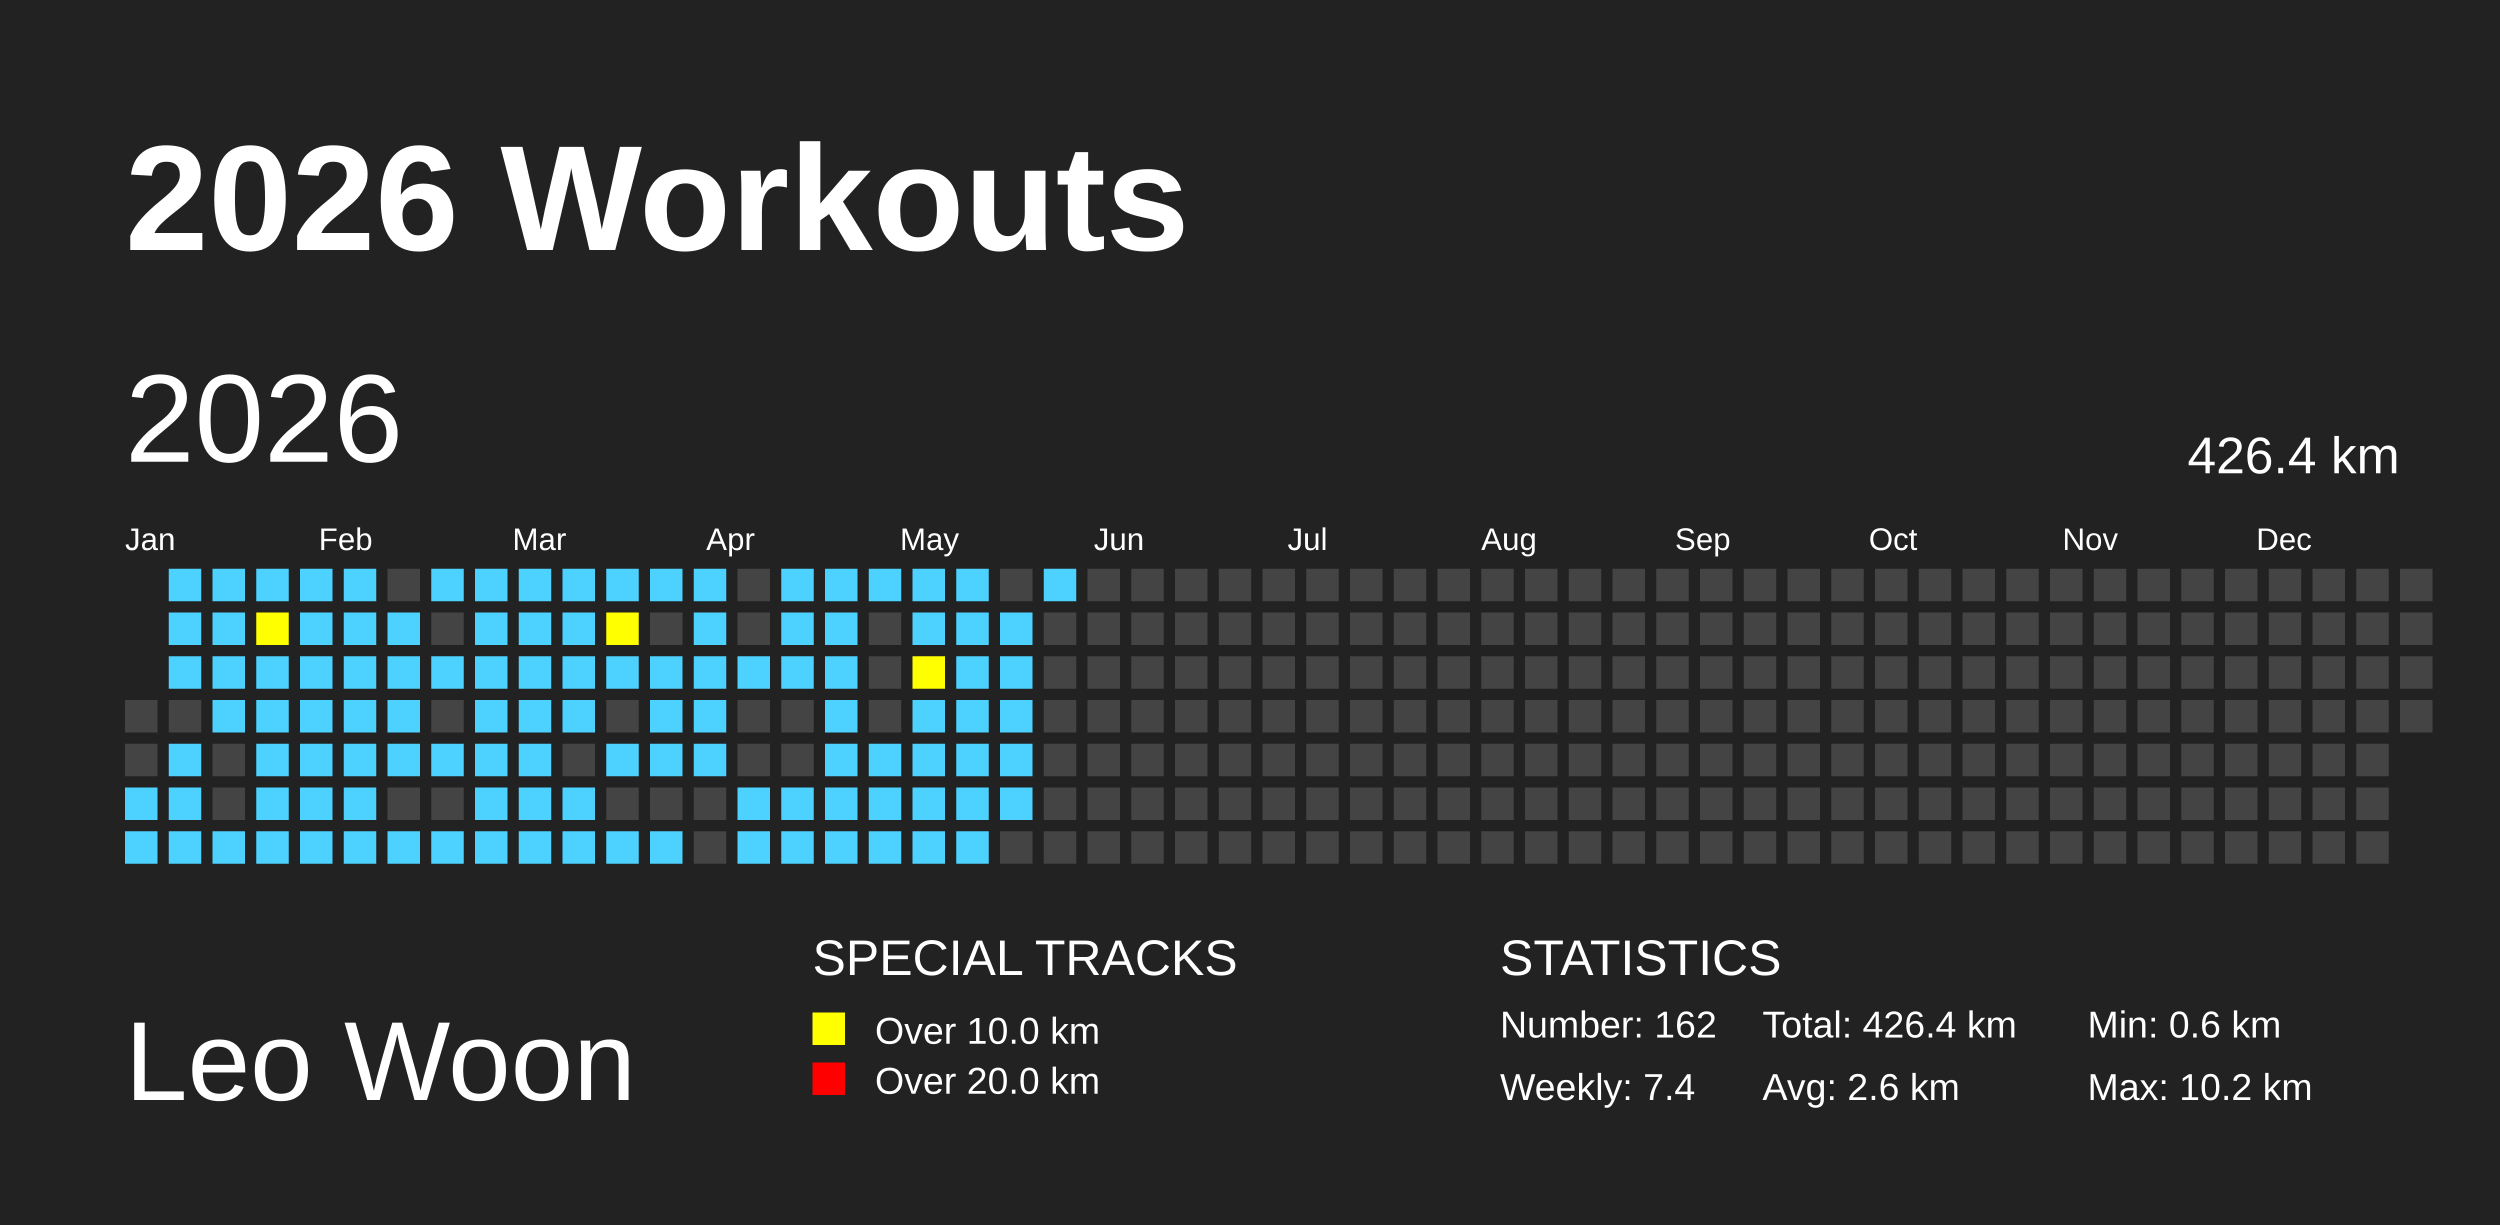
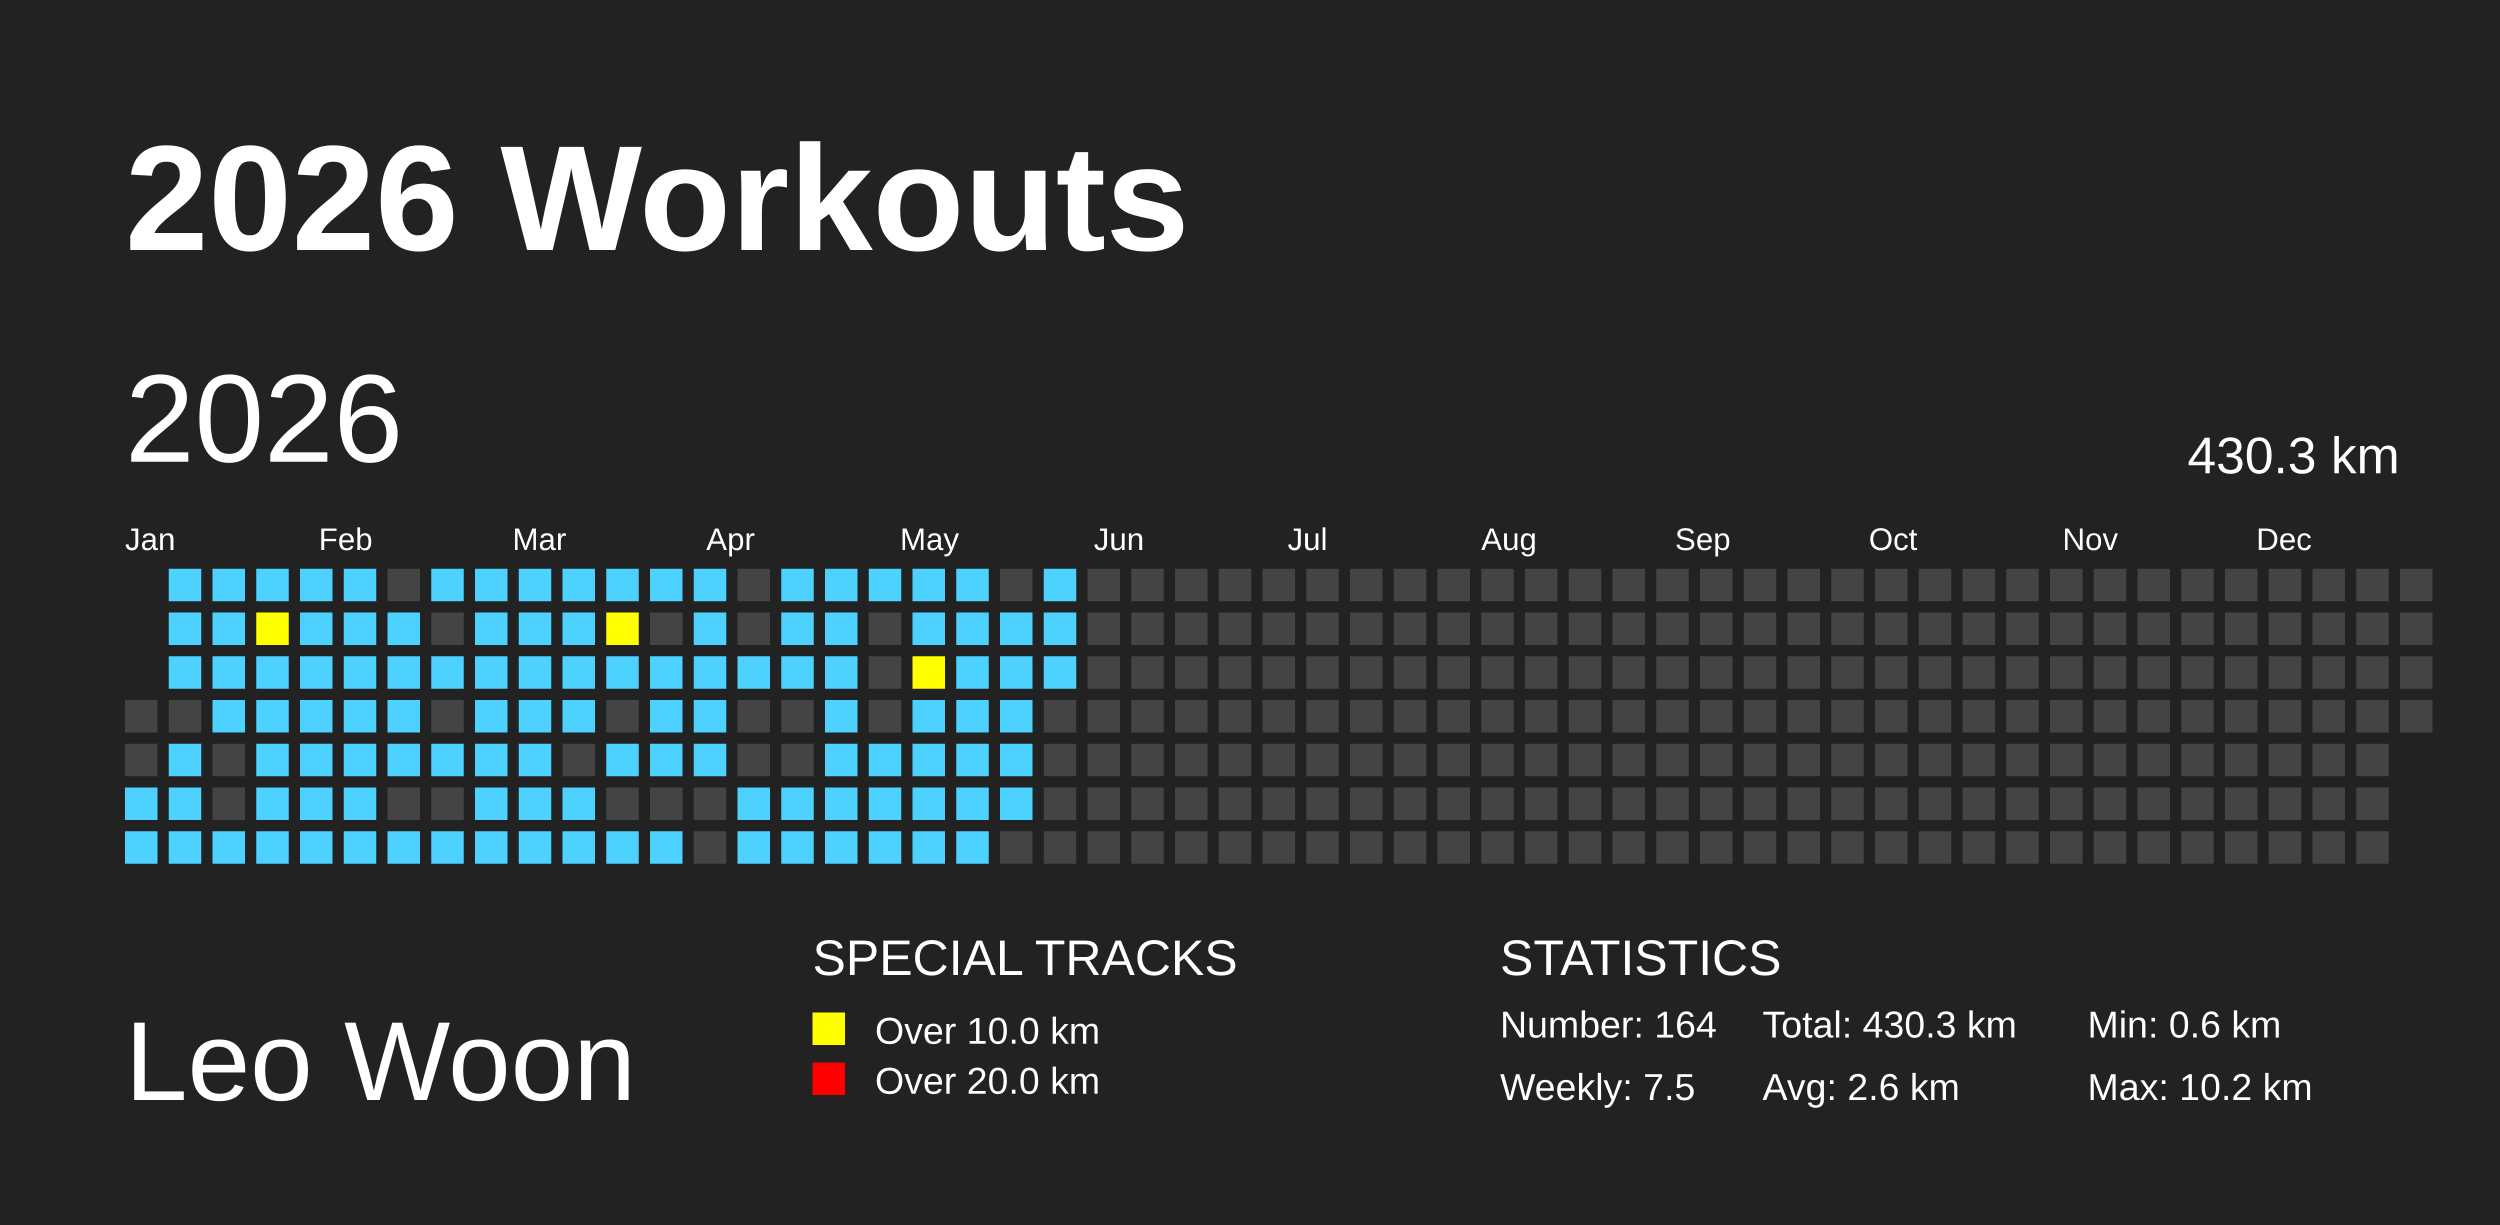
<svg xmlns="http://www.w3.org/2000/svg" baseProfile="full" height="98mm" version="1.1" viewBox="0,0,200,98" width="200mm">
  <defs>
    <pattern height="2" id="indoor-stripe" patternUnits="userSpaceOnUse" width="2">
      <line stroke="white" stroke-opacity="0.45" stroke-width="0.5" x1="0" x2="2" y1="2" y2="0" />
    </pattern>
  </defs>
  <rect fill="#222222" height="98" width="200" x="0" y="0" />
  <text fill="#FFFFFF" style="font-size:12px; font-family:Arial; font-weight:bold;" x="10" y="20">2026 Workouts</text>
  <text fill="#FFFFFF" style="font-size:9px; font-family:Arial" x="10" y="88">Leo Woon</text>
  <text fill="#FFFFFF" style="font-size:4px; font-family:Arial" x="65" y="78">SPECIAL TRACKS</text>
  <rect fill="yellow" height="2.6" width="2.6" x="65" y="81" />
  <text fill="#FFFFFF" style="font-size:3px; font-family:Arial" x="70" y="83.5">Over 10.0 km</text>
  <rect fill="red" height="2.6" width="2.6" x="65" y="85" />
  <text fill="#FFFFFF" style="font-size:3px; font-family:Arial" x="70" y="87.5">Over 20.0 km</text>
  <text fill="#FFFFFF" style="font-size:4px; font-family:Arial" x="120" y="78">STATISTICS</text>
-   <text fill="#FFFFFF" style="font-size:3px; font-family:Arial" x="120" y="83">Number: 162</text>
-   <text fill="#FFFFFF" style="font-size:3px; font-family:Arial" x="120" y="88">Weekly: 7.4</text>
-   <text fill="#FFFFFF" style="font-size:3px; font-family:Arial" x="141" y="83">Total: 426.4 km</text>
+   <text fill="#FFFFFF" style="font-size:3px; font-family:Arial" x="120" y="83">Number: 164</text>
+   <text fill="#FFFFFF" style="font-size:3px; font-family:Arial" x="120" y="88">Weekly: 7.5</text>
+   <text fill="#FFFFFF" style="font-size:3px; font-family:Arial" x="141" y="83">Total: 430.3 km</text>
  <text fill="#FFFFFF" style="font-size:3px; font-family:Arial" x="141" y="88">Avg: 2.6 km</text>
  <text fill="#FFFFFF" style="font-size:3px; font-family:Arial" x="167" y="83">Min: 0.6 km</text>
  <text fill="#FFFFFF" style="font-size:3px; font-family:Arial" x="167" y="88">Max: 10.2 km</text>
  <text dominant-baseline="hanging" fill="#FFFFFF" style="font-size:10.0px; font-family:Arial;" x="10" y="30">2026</text>
-   <text dominant-baseline="hanging" fill="#FFFFFF" style="font-size:4.125px; font-family:Arial;" x="175" y="35">426.4 km</text>
+   <text dominant-baseline="hanging" fill="#FFFFFF" style="font-size:4.125px; font-family:Arial;" x="175" y="35">430.3 km</text>
  <text fill="#FFFFFF" style="font-size:2.5px; font-family:Arial" x="10.0" y="44">Jan</text>
  <text fill="#FFFFFF" style="font-size:2.5px; font-family:Arial" x="25.5" y="44">Feb</text>
  <text fill="#FFFFFF" style="font-size:2.5px; font-family:Arial" x="41.0" y="44">Mar</text>
  <text fill="#FFFFFF" style="font-size:2.5px; font-family:Arial" x="56.5" y="44">Apr</text>
  <text fill="#FFFFFF" style="font-size:2.5px; font-family:Arial" x="72.0" y="44">May</text>
  <text fill="#FFFFFF" style="font-size:2.5px; font-family:Arial" x="87.5" y="44">Jun</text>
  <text fill="#FFFFFF" style="font-size:2.5px; font-family:Arial" x="103.0" y="44">Jul</text>
  <text fill="#FFFFFF" style="font-size:2.5px; font-family:Arial" x="118.5" y="44">Aug</text>
  <text fill="#FFFFFF" style="font-size:2.5px; font-family:Arial" x="134.0" y="44">Sep</text>
  <text fill="#FFFFFF" style="font-size:2.5px; font-family:Arial" x="149.5" y="44">Oct</text>
  <text fill="#FFFFFF" style="font-size:2.5px; font-family:Arial" x="165.0" y="44">Nov</text>
  <text fill="#FFFFFF" style="font-size:2.5px; font-family:Arial" x="180.5" y="44">Dec</text>
  <rect fill="#444444" height="2.6" width="2.6" x="10.0" y="56.0" />
  <rect fill="#444444" height="2.6" width="2.6" x="10.0" y="59.5" />
  <rect fill="#4DD2FF" height="2.6" width="2.6" x="10.0" y="63.0" />
  <rect fill="#4DD2FF" height="2.6" width="2.6" x="10.0" y="66.5" />
  <rect fill="#4DD2FF" height="2.6" width="2.6" x="13.5" y="45.5" />
  <rect fill="#4DD2FF" height="2.6" width="2.6" x="13.5" y="49.0" />
  <rect fill="#4DD2FF" height="2.6" width="2.6" x="13.5" y="52.5" />
  <rect fill="#444444" height="2.6" width="2.6" x="13.5" y="56.0" />
  <rect fill="#4DD2FF" height="2.6" width="2.6" x="13.5" y="59.5" />
  <rect fill="#4DD2FF" height="2.6" width="2.6" x="13.5" y="63.0" />
  <rect fill="#4DD2FF" height="2.6" width="2.6" x="13.5" y="66.5" />
  <rect fill="#4DD2FF" height="2.6" width="2.6" x="17.0" y="45.5" />
  <rect fill="#4DD2FF" height="2.6" width="2.6" x="17.0" y="49.0" />
  <rect fill="#4DD2FF" height="2.6" width="2.6" x="17.0" y="52.5" />
  <rect fill="#4DD2FF" height="2.6" width="2.6" x="17.0" y="56.0" />
  <rect fill="#444444" height="2.6" width="2.6" x="17.0" y="59.5" />
  <rect fill="#444444" height="2.6" width="2.6" x="17.0" y="63.0" />
  <rect fill="#4DD2FF" height="2.6" width="2.6" x="17.0" y="66.5" />
  <rect fill="#4DD2FF" height="2.6" width="2.6" x="20.5" y="45.5" />
  <rect fill="yellow" height="2.6" width="2.6" x="20.5" y="49.0" />
  <rect fill="#4DD2FF" height="2.6" width="2.6" x="20.5" y="52.5" />
  <rect fill="#4DD2FF" height="2.6" width="2.6" x="20.5" y="56.0" />
  <rect fill="#4DD2FF" height="2.6" width="2.6" x="20.5" y="59.5" />
  <rect fill="#4DD2FF" height="2.6" width="2.6" x="20.5" y="63.0" />
  <rect fill="#4DD2FF" height="2.6" width="2.6" x="20.5" y="66.5" />
  <rect fill="#4DD2FF" height="2.6" width="2.6" x="24.0" y="45.5" />
  <rect fill="#4DD2FF" height="2.6" width="2.6" x="24.0" y="49.0" />
  <rect fill="#4DD2FF" height="2.6" width="2.6" x="24.0" y="52.5" />
  <rect fill="#4DD2FF" height="2.6" width="2.6" x="24.0" y="56.0" />
  <rect fill="#4DD2FF" height="2.6" width="2.6" x="24.0" y="59.5" />
  <rect fill="#4DD2FF" height="2.6" width="2.6" x="24.0" y="63.0" />
  <rect fill="#4DD2FF" height="2.6" width="2.6" x="24.0" y="66.5" />
  <rect fill="#4DD2FF" height="2.6" width="2.6" x="27.5" y="45.5" />
  <rect fill="#4DD2FF" height="2.6" width="2.6" x="27.5" y="49.0" />
  <rect fill="#4DD2FF" height="2.6" width="2.6" x="27.5" y="52.5" />
  <rect fill="#4DD2FF" height="2.6" width="2.6" x="27.5" y="56.0" />
  <rect fill="#4DD2FF" height="2.6" width="2.6" x="27.5" y="59.5" />
  <rect fill="#4DD2FF" height="2.6" width="2.6" x="27.5" y="63.0" />
  <rect fill="#4DD2FF" height="2.6" width="2.6" x="27.5" y="66.5" />
  <rect fill="#444444" height="2.6" width="2.6" x="31.0" y="45.5" />
  <rect fill="#4DD2FF" height="2.6" width="2.6" x="31.0" y="49.0" />
  <rect fill="#4DD2FF" height="2.6" width="2.6" x="31.0" y="52.5" />
  <rect fill="#4DD2FF" height="2.6" width="2.6" x="31.0" y="56.0" />
  <rect fill="#4DD2FF" height="2.6" width="2.6" x="31.0" y="59.5" />
  <rect fill="#444444" height="2.6" width="2.6" x="31.0" y="63.0" />
  <rect fill="#4DD2FF" height="2.6" width="2.6" x="31.0" y="66.5" />
  <rect fill="#4DD2FF" height="2.6" width="2.6" x="34.5" y="45.5" />
  <rect fill="#444444" height="2.6" width="2.6" x="34.5" y="49.0" />
  <rect fill="#4DD2FF" height="2.6" width="2.6" x="34.5" y="52.5" />
  <rect fill="#444444" height="2.6" width="2.6" x="34.5" y="56.0" />
  <rect fill="#4DD2FF" height="2.6" width="2.6" x="34.5" y="59.5" />
  <rect fill="#444444" height="2.6" width="2.6" x="34.5" y="63.0" />
  <rect fill="#4DD2FF" height="2.6" width="2.6" x="34.5" y="66.5" />
  <rect fill="#4DD2FF" height="2.6" width="2.6" x="38.0" y="45.5" />
  <rect fill="#4DD2FF" height="2.6" width="2.6" x="38.0" y="49.0" />
  <rect fill="#4DD2FF" height="2.6" width="2.6" x="38.0" y="52.5" />
  <rect fill="#4DD2FF" height="2.6" width="2.6" x="38.0" y="56.0" />
  <rect fill="#4DD2FF" height="2.6" width="2.6" x="38.0" y="59.5" />
  <rect fill="#4DD2FF" height="2.6" width="2.6" x="38.0" y="63.0" />
  <rect fill="#4DD2FF" height="2.6" width="2.6" x="38.0" y="66.5" />
  <rect fill="#4DD2FF" height="2.6" width="2.6" x="41.5" y="45.5" />
  <rect fill="#4DD2FF" height="2.6" width="2.6" x="41.5" y="49.0" />
  <rect fill="#4DD2FF" height="2.6" width="2.6" x="41.5" y="52.5" />
  <rect fill="#4DD2FF" height="2.6" width="2.6" x="41.5" y="56.0" />
  <rect fill="#4DD2FF" height="2.6" width="2.6" x="41.5" y="59.5" />
  <rect fill="#4DD2FF" height="2.6" width="2.6" x="41.5" y="63.0" />
  <rect fill="#4DD2FF" height="2.6" width="2.6" x="41.5" y="66.5" />
  <rect fill="#4DD2FF" height="2.6" width="2.6" x="45.0" y="45.5" />
  <rect fill="#4DD2FF" height="2.6" width="2.6" x="45.0" y="49.0" />
  <rect fill="#4DD2FF" height="2.6" width="2.6" x="45.0" y="52.5" />
  <rect fill="#4DD2FF" height="2.6" width="2.6" x="45.0" y="56.0" />
  <rect fill="#444444" height="2.6" width="2.6" x="45.0" y="59.5" />
  <rect fill="#4DD2FF" height="2.6" width="2.6" x="45.0" y="63.0" />
  <rect fill="#4DD2FF" height="2.6" width="2.6" x="45.0" y="66.5" />
  <rect fill="#4DD2FF" height="2.6" width="2.6" x="48.5" y="45.5" />
  <rect fill="yellow" height="2.6" width="2.6" x="48.5" y="49.0" />
  <rect fill="#4DD2FF" height="2.6" width="2.6" x="48.5" y="52.5" />
  <rect fill="#444444" height="2.6" width="2.6" x="48.5" y="56.0" />
  <rect fill="#4DD2FF" height="2.6" width="2.6" x="48.5" y="59.5" />
  <rect fill="#444444" height="2.6" width="2.6" x="48.5" y="63.0" />
  <rect fill="#4DD2FF" height="2.6" width="2.6" x="48.5" y="66.5" />
  <rect fill="#4DD2FF" height="2.6" width="2.6" x="52.0" y="45.5" />
  <rect fill="#444444" height="2.6" width="2.6" x="52.0" y="49.0" />
  <rect fill="#4DD2FF" height="2.6" width="2.6" x="52.0" y="52.5" />
  <rect fill="#4DD2FF" height="2.6" width="2.6" x="52.0" y="56.0" />
  <rect fill="#4DD2FF" height="2.6" width="2.6" x="52.0" y="59.5" />
  <rect fill="#444444" height="2.6" width="2.6" x="52.0" y="63.0" />
  <rect fill="#4DD2FF" height="2.6" width="2.6" x="52.0" y="66.5" />
  <rect fill="#4DD2FF" height="2.6" width="2.6" x="55.5" y="45.5" />
  <rect fill="#4DD2FF" height="2.6" width="2.6" x="55.5" y="49.0" />
  <rect fill="#4DD2FF" height="2.6" width="2.6" x="55.5" y="52.5" />
  <rect fill="#4DD2FF" height="2.6" width="2.6" x="55.5" y="56.0" />
  <rect fill="#4DD2FF" height="2.6" width="2.6" x="55.5" y="59.5" />
  <rect fill="#444444" height="2.6" width="2.6" x="55.5" y="63.0" />
  <rect fill="#444444" height="2.6" width="2.6" x="55.5" y="66.5" />
  <rect fill="#444444" height="2.6" width="2.6" x="59.0" y="45.5" />
  <rect fill="#444444" height="2.6" width="2.6" x="59.0" y="49.0" />
  <rect fill="#4DD2FF" height="2.6" width="2.6" x="59.0" y="52.5" />
  <rect fill="#444444" height="2.6" width="2.6" x="59.0" y="56.0" />
  <rect fill="#444444" height="2.6" width="2.6" x="59.0" y="59.5" />
  <rect fill="#4DD2FF" height="2.6" width="2.6" x="59.0" y="63.0" />
  <rect fill="#4DD2FF" height="2.6" width="2.6" x="59.0" y="66.5" />
  <rect fill="#4DD2FF" height="2.6" width="2.6" x="62.5" y="45.5" />
  <rect fill="#4DD2FF" height="2.6" width="2.6" x="62.5" y="49.0" />
  <rect fill="#4DD2FF" height="2.6" width="2.6" x="62.5" y="52.5" />
  <rect fill="#444444" height="2.6" width="2.6" x="62.5" y="56.0" />
  <rect fill="#444444" height="2.6" width="2.6" x="62.5" y="59.5" />
  <rect fill="#4DD2FF" height="2.6" width="2.6" x="62.5" y="63.0" />
  <rect fill="#4DD2FF" height="2.6" width="2.6" x="62.5" y="66.5" />
  <rect fill="#4DD2FF" height="2.6" width="2.6" x="66.0" y="45.5" />
  <rect fill="#4DD2FF" height="2.6" width="2.6" x="66.0" y="49.0" />
  <rect fill="#4DD2FF" height="2.6" width="2.6" x="66.0" y="52.5" />
  <rect fill="#4DD2FF" height="2.6" width="2.6" x="66.0" y="56.0" />
  <rect fill="#4DD2FF" height="2.6" width="2.6" x="66.0" y="59.5" />
  <rect fill="#4DD2FF" height="2.6" width="2.6" x="66.0" y="63.0" />
  <rect fill="#4DD2FF" height="2.6" width="2.6" x="66.0" y="66.5" />
  <rect fill="#4DD2FF" height="2.6" width="2.6" x="69.5" y="45.5" />
  <rect fill="#444444" height="2.6" width="2.6" x="69.5" y="49.0" />
  <rect fill="#444444" height="2.6" width="2.6" x="69.5" y="52.5" />
  <rect fill="#444444" height="2.6" width="2.6" x="69.5" y="56.0" />
  <rect fill="#4DD2FF" height="2.6" width="2.6" x="69.5" y="59.5" />
  <rect fill="#4DD2FF" height="2.6" width="2.6" x="69.5" y="63.0" />
  <rect fill="#4DD2FF" height="2.6" width="2.6" x="69.5" y="66.5" />
  <rect fill="#4DD2FF" height="2.6" width="2.6" x="73.0" y="45.5" />
  <rect fill="#4DD2FF" height="2.6" width="2.6" x="73.0" y="49.0" />
  <rect fill="yellow" height="2.6" width="2.6" x="73.0" y="52.5" />
  <rect fill="#4DD2FF" height="2.6" width="2.6" x="73.0" y="56.0" />
  <rect fill="#4DD2FF" height="2.6" width="2.6" x="73.0" y="59.5" />
  <rect fill="#4DD2FF" height="2.6" width="2.6" x="73.0" y="63.0" />
  <rect fill="#4DD2FF" height="2.6" width="2.6" x="73.0" y="66.5" />
  <rect fill="#4DD2FF" height="2.6" width="2.6" x="76.5" y="45.5" />
  <rect fill="#4DD2FF" height="2.6" width="2.6" x="76.5" y="49.0" />
  <rect fill="#4DD2FF" height="2.6" width="2.6" x="76.5" y="52.5" />
  <rect fill="#4DD2FF" height="2.6" width="2.6" x="76.5" y="56.0" />
  <rect fill="#4DD2FF" height="2.6" width="2.6" x="76.5" y="59.5" />
  <rect fill="#4DD2FF" height="2.6" width="2.6" x="76.5" y="63.0" />
  <rect fill="#4DD2FF" height="2.6" width="2.6" x="76.5" y="66.5" />
  <rect fill="#444444" height="2.6" width="2.6" x="80.0" y="45.5" />
  <rect fill="#4DD2FF" height="2.6" width="2.6" x="80.0" y="49.0" />
  <rect fill="#4DD2FF" height="2.6" width="2.6" x="80.0" y="52.5" />
  <rect fill="#4DD2FF" height="2.6" width="2.6" x="80.0" y="56.0" />
  <rect fill="#4DD2FF" height="2.6" width="2.6" x="80.0" y="59.5" />
  <rect fill="#4DD2FF" height="2.6" width="2.6" x="80.0" y="63.0" />
  <rect fill="#444444" height="2.6" width="2.6" x="80.0" y="66.5" />
  <rect fill="#4DD2FF" height="2.6" width="2.6" x="83.5" y="45.5" />
-   <rect fill="#444444" height="2.6" width="2.6" x="83.5" y="49.0" />
-   <rect fill="#444444" height="2.6" width="2.6" x="83.5" y="52.5" />
+   <rect fill="#4DD2FF" height="2.6" width="2.6" x="83.5" y="49.0" />
+   <rect fill="#4DD2FF" height="2.6" width="2.6" x="83.5" y="52.5" />
  <rect fill="#444444" height="2.6" width="2.6" x="83.5" y="56.0" />
  <rect fill="#444444" height="2.6" width="2.6" x="83.5" y="59.5" />
  <rect fill="#444444" height="2.6" width="2.6" x="83.5" y="63.0" />
  <rect fill="#444444" height="2.6" width="2.6" x="83.5" y="66.5" />
  <rect fill="#444444" height="2.6" width="2.6" x="87.0" y="45.5" />
  <rect fill="#444444" height="2.6" width="2.6" x="87.0" y="49.0" />
  <rect fill="#444444" height="2.6" width="2.6" x="87.0" y="52.5" />
  <rect fill="#444444" height="2.6" width="2.6" x="87.0" y="56.0" />
  <rect fill="#444444" height="2.6" width="2.6" x="87.0" y="59.5" />
  <rect fill="#444444" height="2.6" width="2.6" x="87.0" y="63.0" />
  <rect fill="#444444" height="2.6" width="2.6" x="87.0" y="66.5" />
  <rect fill="#444444" height="2.6" width="2.6" x="90.5" y="45.5" />
  <rect fill="#444444" height="2.6" width="2.6" x="90.5" y="49.0" />
  <rect fill="#444444" height="2.6" width="2.6" x="90.5" y="52.5" />
  <rect fill="#444444" height="2.6" width="2.6" x="90.5" y="56.0" />
  <rect fill="#444444" height="2.6" width="2.6" x="90.5" y="59.5" />
  <rect fill="#444444" height="2.6" width="2.6" x="90.5" y="63.0" />
  <rect fill="#444444" height="2.6" width="2.6" x="90.5" y="66.5" />
  <rect fill="#444444" height="2.6" width="2.6" x="94.0" y="45.5" />
  <rect fill="#444444" height="2.6" width="2.6" x="94.0" y="49.0" />
  <rect fill="#444444" height="2.6" width="2.6" x="94.0" y="52.5" />
  <rect fill="#444444" height="2.6" width="2.6" x="94.0" y="56.0" />
  <rect fill="#444444" height="2.6" width="2.6" x="94.0" y="59.5" />
  <rect fill="#444444" height="2.6" width="2.6" x="94.0" y="63.0" />
  <rect fill="#444444" height="2.6" width="2.6" x="94.0" y="66.5" />
  <rect fill="#444444" height="2.6" width="2.6" x="97.5" y="45.5" />
  <rect fill="#444444" height="2.6" width="2.6" x="97.5" y="49.0" />
  <rect fill="#444444" height="2.6" width="2.6" x="97.5" y="52.5" />
  <rect fill="#444444" height="2.6" width="2.6" x="97.5" y="56.0" />
  <rect fill="#444444" height="2.6" width="2.6" x="97.5" y="59.5" />
  <rect fill="#444444" height="2.6" width="2.6" x="97.5" y="63.0" />
  <rect fill="#444444" height="2.6" width="2.6" x="97.5" y="66.5" />
  <rect fill="#444444" height="2.6" width="2.6" x="101.0" y="45.5" />
  <rect fill="#444444" height="2.6" width="2.6" x="101.0" y="49.0" />
  <rect fill="#444444" height="2.6" width="2.6" x="101.0" y="52.5" />
  <rect fill="#444444" height="2.6" width="2.6" x="101.0" y="56.0" />
  <rect fill="#444444" height="2.6" width="2.6" x="101.0" y="59.5" />
  <rect fill="#444444" height="2.6" width="2.6" x="101.0" y="63.0" />
  <rect fill="#444444" height="2.6" width="2.6" x="101.0" y="66.5" />
  <rect fill="#444444" height="2.6" width="2.6" x="104.5" y="45.5" />
  <rect fill="#444444" height="2.6" width="2.6" x="104.5" y="49.0" />
  <rect fill="#444444" height="2.6" width="2.6" x="104.5" y="52.5" />
  <rect fill="#444444" height="2.6" width="2.6" x="104.5" y="56.0" />
  <rect fill="#444444" height="2.6" width="2.6" x="104.5" y="59.5" />
  <rect fill="#444444" height="2.6" width="2.6" x="104.5" y="63.0" />
  <rect fill="#444444" height="2.6" width="2.6" x="104.5" y="66.5" />
  <rect fill="#444444" height="2.6" width="2.6" x="108.0" y="45.5" />
  <rect fill="#444444" height="2.6" width="2.6" x="108.0" y="49.0" />
  <rect fill="#444444" height="2.6" width="2.6" x="108.0" y="52.5" />
  <rect fill="#444444" height="2.6" width="2.6" x="108.0" y="56.0" />
  <rect fill="#444444" height="2.6" width="2.6" x="108.0" y="59.5" />
  <rect fill="#444444" height="2.6" width="2.6" x="108.0" y="63.0" />
  <rect fill="#444444" height="2.6" width="2.6" x="108.0" y="66.5" />
  <rect fill="#444444" height="2.6" width="2.6" x="111.5" y="45.5" />
  <rect fill="#444444" height="2.6" width="2.6" x="111.5" y="49.0" />
  <rect fill="#444444" height="2.6" width="2.6" x="111.5" y="52.5" />
  <rect fill="#444444" height="2.6" width="2.6" x="111.5" y="56.0" />
  <rect fill="#444444" height="2.6" width="2.6" x="111.5" y="59.5" />
  <rect fill="#444444" height="2.6" width="2.6" x="111.5" y="63.0" />
  <rect fill="#444444" height="2.6" width="2.6" x="111.5" y="66.5" />
  <rect fill="#444444" height="2.6" width="2.6" x="115.0" y="45.5" />
  <rect fill="#444444" height="2.6" width="2.6" x="115.0" y="49.0" />
  <rect fill="#444444" height="2.6" width="2.6" x="115.0" y="52.5" />
  <rect fill="#444444" height="2.6" width="2.6" x="115.0" y="56.0" />
  <rect fill="#444444" height="2.6" width="2.6" x="115.0" y="59.5" />
  <rect fill="#444444" height="2.6" width="2.6" x="115.0" y="63.0" />
  <rect fill="#444444" height="2.6" width="2.6" x="115.0" y="66.5" />
  <rect fill="#444444" height="2.6" width="2.6" x="118.5" y="45.5" />
  <rect fill="#444444" height="2.6" width="2.6" x="118.5" y="49.0" />
  <rect fill="#444444" height="2.6" width="2.6" x="118.5" y="52.5" />
  <rect fill="#444444" height="2.6" width="2.6" x="118.5" y="56.0" />
  <rect fill="#444444" height="2.6" width="2.6" x="118.5" y="59.5" />
  <rect fill="#444444" height="2.6" width="2.6" x="118.5" y="63.0" />
  <rect fill="#444444" height="2.6" width="2.6" x="118.5" y="66.5" />
  <rect fill="#444444" height="2.6" width="2.6" x="122.0" y="45.5" />
  <rect fill="#444444" height="2.6" width="2.6" x="122.0" y="49.0" />
  <rect fill="#444444" height="2.6" width="2.6" x="122.0" y="52.5" />
  <rect fill="#444444" height="2.6" width="2.6" x="122.0" y="56.0" />
  <rect fill="#444444" height="2.6" width="2.6" x="122.0" y="59.5" />
  <rect fill="#444444" height="2.6" width="2.6" x="122.0" y="63.0" />
  <rect fill="#444444" height="2.6" width="2.6" x="122.0" y="66.5" />
  <rect fill="#444444" height="2.6" width="2.6" x="125.5" y="45.5" />
  <rect fill="#444444" height="2.6" width="2.6" x="125.5" y="49.0" />
  <rect fill="#444444" height="2.6" width="2.6" x="125.5" y="52.5" />
  <rect fill="#444444" height="2.6" width="2.6" x="125.5" y="56.0" />
  <rect fill="#444444" height="2.6" width="2.6" x="125.5" y="59.5" />
  <rect fill="#444444" height="2.6" width="2.6" x="125.5" y="63.0" />
  <rect fill="#444444" height="2.6" width="2.6" x="125.5" y="66.5" />
  <rect fill="#444444" height="2.6" width="2.6" x="129.0" y="45.5" />
  <rect fill="#444444" height="2.6" width="2.6" x="129.0" y="49.0" />
  <rect fill="#444444" height="2.6" width="2.6" x="129.0" y="52.5" />
  <rect fill="#444444" height="2.6" width="2.6" x="129.0" y="56.0" />
  <rect fill="#444444" height="2.6" width="2.6" x="129.0" y="59.5" />
  <rect fill="#444444" height="2.6" width="2.6" x="129.0" y="63.0" />
  <rect fill="#444444" height="2.6" width="2.6" x="129.0" y="66.5" />
  <rect fill="#444444" height="2.6" width="2.6" x="132.5" y="45.5" />
  <rect fill="#444444" height="2.6" width="2.6" x="132.5" y="49.0" />
  <rect fill="#444444" height="2.6" width="2.6" x="132.5" y="52.5" />
  <rect fill="#444444" height="2.6" width="2.6" x="132.5" y="56.0" />
  <rect fill="#444444" height="2.6" width="2.6" x="132.5" y="59.5" />
  <rect fill="#444444" height="2.6" width="2.6" x="132.5" y="63.0" />
  <rect fill="#444444" height="2.6" width="2.6" x="132.5" y="66.5" />
  <rect fill="#444444" height="2.6" width="2.6" x="136.0" y="45.5" />
  <rect fill="#444444" height="2.6" width="2.6" x="136.0" y="49.0" />
  <rect fill="#444444" height="2.6" width="2.6" x="136.0" y="52.5" />
  <rect fill="#444444" height="2.6" width="2.6" x="136.0" y="56.0" />
  <rect fill="#444444" height="2.6" width="2.6" x="136.0" y="59.5" />
  <rect fill="#444444" height="2.6" width="2.6" x="136.0" y="63.0" />
  <rect fill="#444444" height="2.6" width="2.6" x="136.0" y="66.5" />
  <rect fill="#444444" height="2.6" width="2.6" x="139.5" y="45.5" />
  <rect fill="#444444" height="2.6" width="2.6" x="139.5" y="49.0" />
  <rect fill="#444444" height="2.6" width="2.6" x="139.5" y="52.5" />
  <rect fill="#444444" height="2.6" width="2.6" x="139.5" y="56.0" />
  <rect fill="#444444" height="2.6" width="2.6" x="139.5" y="59.5" />
  <rect fill="#444444" height="2.6" width="2.6" x="139.5" y="63.0" />
  <rect fill="#444444" height="2.6" width="2.6" x="139.5" y="66.5" />
  <rect fill="#444444" height="2.6" width="2.6" x="143.0" y="45.5" />
  <rect fill="#444444" height="2.6" width="2.6" x="143.0" y="49.0" />
  <rect fill="#444444" height="2.6" width="2.6" x="143.0" y="52.5" />
  <rect fill="#444444" height="2.6" width="2.6" x="143.0" y="56.0" />
  <rect fill="#444444" height="2.6" width="2.6" x="143.0" y="59.5" />
  <rect fill="#444444" height="2.6" width="2.6" x="143.0" y="63.0" />
  <rect fill="#444444" height="2.6" width="2.6" x="143.0" y="66.5" />
  <rect fill="#444444" height="2.6" width="2.6" x="146.5" y="45.5" />
  <rect fill="#444444" height="2.6" width="2.6" x="146.5" y="49.0" />
  <rect fill="#444444" height="2.6" width="2.6" x="146.5" y="52.5" />
  <rect fill="#444444" height="2.6" width="2.6" x="146.5" y="56.0" />
  <rect fill="#444444" height="2.6" width="2.6" x="146.5" y="59.5" />
  <rect fill="#444444" height="2.6" width="2.6" x="146.5" y="63.0" />
  <rect fill="#444444" height="2.6" width="2.6" x="146.5" y="66.5" />
  <rect fill="#444444" height="2.6" width="2.6" x="150.0" y="45.5" />
  <rect fill="#444444" height="2.6" width="2.6" x="150.0" y="49.0" />
  <rect fill="#444444" height="2.6" width="2.6" x="150.0" y="52.5" />
  <rect fill="#444444" height="2.6" width="2.6" x="150.0" y="56.0" />
  <rect fill="#444444" height="2.6" width="2.6" x="150.0" y="59.5" />
  <rect fill="#444444" height="2.6" width="2.6" x="150.0" y="63.0" />
  <rect fill="#444444" height="2.6" width="2.6" x="150.0" y="66.5" />
  <rect fill="#444444" height="2.6" width="2.6" x="153.5" y="45.5" />
  <rect fill="#444444" height="2.6" width="2.6" x="153.5" y="49.0" />
  <rect fill="#444444" height="2.6" width="2.6" x="153.5" y="52.5" />
  <rect fill="#444444" height="2.6" width="2.6" x="153.5" y="56.0" />
  <rect fill="#444444" height="2.6" width="2.6" x="153.5" y="59.5" />
  <rect fill="#444444" height="2.6" width="2.6" x="153.5" y="63.0" />
  <rect fill="#444444" height="2.6" width="2.6" x="153.5" y="66.5" />
  <rect fill="#444444" height="2.6" width="2.6" x="157.0" y="45.5" />
  <rect fill="#444444" height="2.6" width="2.6" x="157.0" y="49.0" />
  <rect fill="#444444" height="2.6" width="2.6" x="157.0" y="52.5" />
  <rect fill="#444444" height="2.6" width="2.6" x="157.0" y="56.0" />
  <rect fill="#444444" height="2.6" width="2.6" x="157.0" y="59.5" />
  <rect fill="#444444" height="2.6" width="2.6" x="157.0" y="63.0" />
  <rect fill="#444444" height="2.6" width="2.6" x="157.0" y="66.5" />
  <rect fill="#444444" height="2.6" width="2.6" x="160.5" y="45.5" />
  <rect fill="#444444" height="2.6" width="2.6" x="160.5" y="49.0" />
  <rect fill="#444444" height="2.6" width="2.6" x="160.5" y="52.5" />
  <rect fill="#444444" height="2.6" width="2.6" x="160.5" y="56.0" />
  <rect fill="#444444" height="2.6" width="2.6" x="160.5" y="59.5" />
  <rect fill="#444444" height="2.6" width="2.6" x="160.5" y="63.0" />
  <rect fill="#444444" height="2.6" width="2.6" x="160.5" y="66.5" />
  <rect fill="#444444" height="2.6" width="2.6" x="164.0" y="45.5" />
  <rect fill="#444444" height="2.6" width="2.6" x="164.0" y="49.0" />
  <rect fill="#444444" height="2.6" width="2.6" x="164.0" y="52.5" />
  <rect fill="#444444" height="2.6" width="2.6" x="164.0" y="56.0" />
  <rect fill="#444444" height="2.6" width="2.6" x="164.0" y="59.5" />
  <rect fill="#444444" height="2.6" width="2.6" x="164.0" y="63.0" />
  <rect fill="#444444" height="2.6" width="2.6" x="164.0" y="66.5" />
  <rect fill="#444444" height="2.6" width="2.6" x="167.5" y="45.5" />
  <rect fill="#444444" height="2.6" width="2.6" x="167.5" y="49.0" />
  <rect fill="#444444" height="2.6" width="2.6" x="167.5" y="52.5" />
  <rect fill="#444444" height="2.6" width="2.6" x="167.5" y="56.0" />
  <rect fill="#444444" height="2.6" width="2.6" x="167.5" y="59.5" />
  <rect fill="#444444" height="2.6" width="2.6" x="167.5" y="63.0" />
  <rect fill="#444444" height="2.6" width="2.6" x="167.5" y="66.5" />
  <rect fill="#444444" height="2.6" width="2.6" x="171.0" y="45.5" />
  <rect fill="#444444" height="2.6" width="2.6" x="171.0" y="49.0" />
  <rect fill="#444444" height="2.6" width="2.6" x="171.0" y="52.5" />
  <rect fill="#444444" height="2.6" width="2.6" x="171.0" y="56.0" />
  <rect fill="#444444" height="2.6" width="2.6" x="171.0" y="59.5" />
  <rect fill="#444444" height="2.6" width="2.6" x="171.0" y="63.0" />
  <rect fill="#444444" height="2.6" width="2.6" x="171.0" y="66.5" />
  <rect fill="#444444" height="2.6" width="2.6" x="174.5" y="45.5" />
  <rect fill="#444444" height="2.6" width="2.6" x="174.5" y="49.0" />
  <rect fill="#444444" height="2.6" width="2.6" x="174.5" y="52.5" />
  <rect fill="#444444" height="2.6" width="2.6" x="174.5" y="56.0" />
  <rect fill="#444444" height="2.6" width="2.6" x="174.5" y="59.5" />
  <rect fill="#444444" height="2.6" width="2.6" x="174.5" y="63.0" />
  <rect fill="#444444" height="2.6" width="2.6" x="174.5" y="66.5" />
  <rect fill="#444444" height="2.6" width="2.6" x="178.0" y="45.5" />
  <rect fill="#444444" height="2.6" width="2.6" x="178.0" y="49.0" />
  <rect fill="#444444" height="2.6" width="2.6" x="178.0" y="52.5" />
  <rect fill="#444444" height="2.6" width="2.6" x="178.0" y="56.0" />
  <rect fill="#444444" height="2.6" width="2.6" x="178.0" y="59.5" />
  <rect fill="#444444" height="2.6" width="2.6" x="178.0" y="63.0" />
  <rect fill="#444444" height="2.6" width="2.6" x="178.0" y="66.5" />
  <rect fill="#444444" height="2.6" width="2.6" x="181.5" y="45.5" />
  <rect fill="#444444" height="2.6" width="2.6" x="181.5" y="49.0" />
  <rect fill="#444444" height="2.6" width="2.6" x="181.5" y="52.5" />
  <rect fill="#444444" height="2.6" width="2.6" x="181.5" y="56.0" />
  <rect fill="#444444" height="2.6" width="2.6" x="181.5" y="59.5" />
  <rect fill="#444444" height="2.6" width="2.6" x="181.5" y="63.0" />
  <rect fill="#444444" height="2.6" width="2.6" x="181.5" y="66.5" />
  <rect fill="#444444" height="2.6" width="2.6" x="185.0" y="45.5" />
  <rect fill="#444444" height="2.6" width="2.6" x="185.0" y="49.0" />
  <rect fill="#444444" height="2.6" width="2.6" x="185.0" y="52.5" />
  <rect fill="#444444" height="2.6" width="2.6" x="185.0" y="56.0" />
  <rect fill="#444444" height="2.6" width="2.6" x="185.0" y="59.5" />
  <rect fill="#444444" height="2.6" width="2.6" x="185.0" y="63.0" />
  <rect fill="#444444" height="2.6" width="2.6" x="185.0" y="66.5" />
  <rect fill="#444444" height="2.6" width="2.6" x="188.5" y="45.5" />
  <rect fill="#444444" height="2.6" width="2.6" x="188.5" y="49.0" />
  <rect fill="#444444" height="2.6" width="2.6" x="188.5" y="52.5" />
  <rect fill="#444444" height="2.6" width="2.6" x="188.5" y="56.0" />
  <rect fill="#444444" height="2.6" width="2.6" x="188.5" y="59.5" />
  <rect fill="#444444" height="2.6" width="2.6" x="188.5" y="63.0" />
  <rect fill="#444444" height="2.6" width="2.6" x="188.5" y="66.5" />
  <rect fill="#444444" height="2.6" width="2.6" x="192.0" y="45.5" />
  <rect fill="#444444" height="2.6" width="2.6" x="192.0" y="49.0" />
  <rect fill="#444444" height="2.6" width="2.6" x="192.0" y="52.5" />
  <rect fill="#444444" height="2.6" width="2.6" x="192.0" y="56.0" />
</svg>
